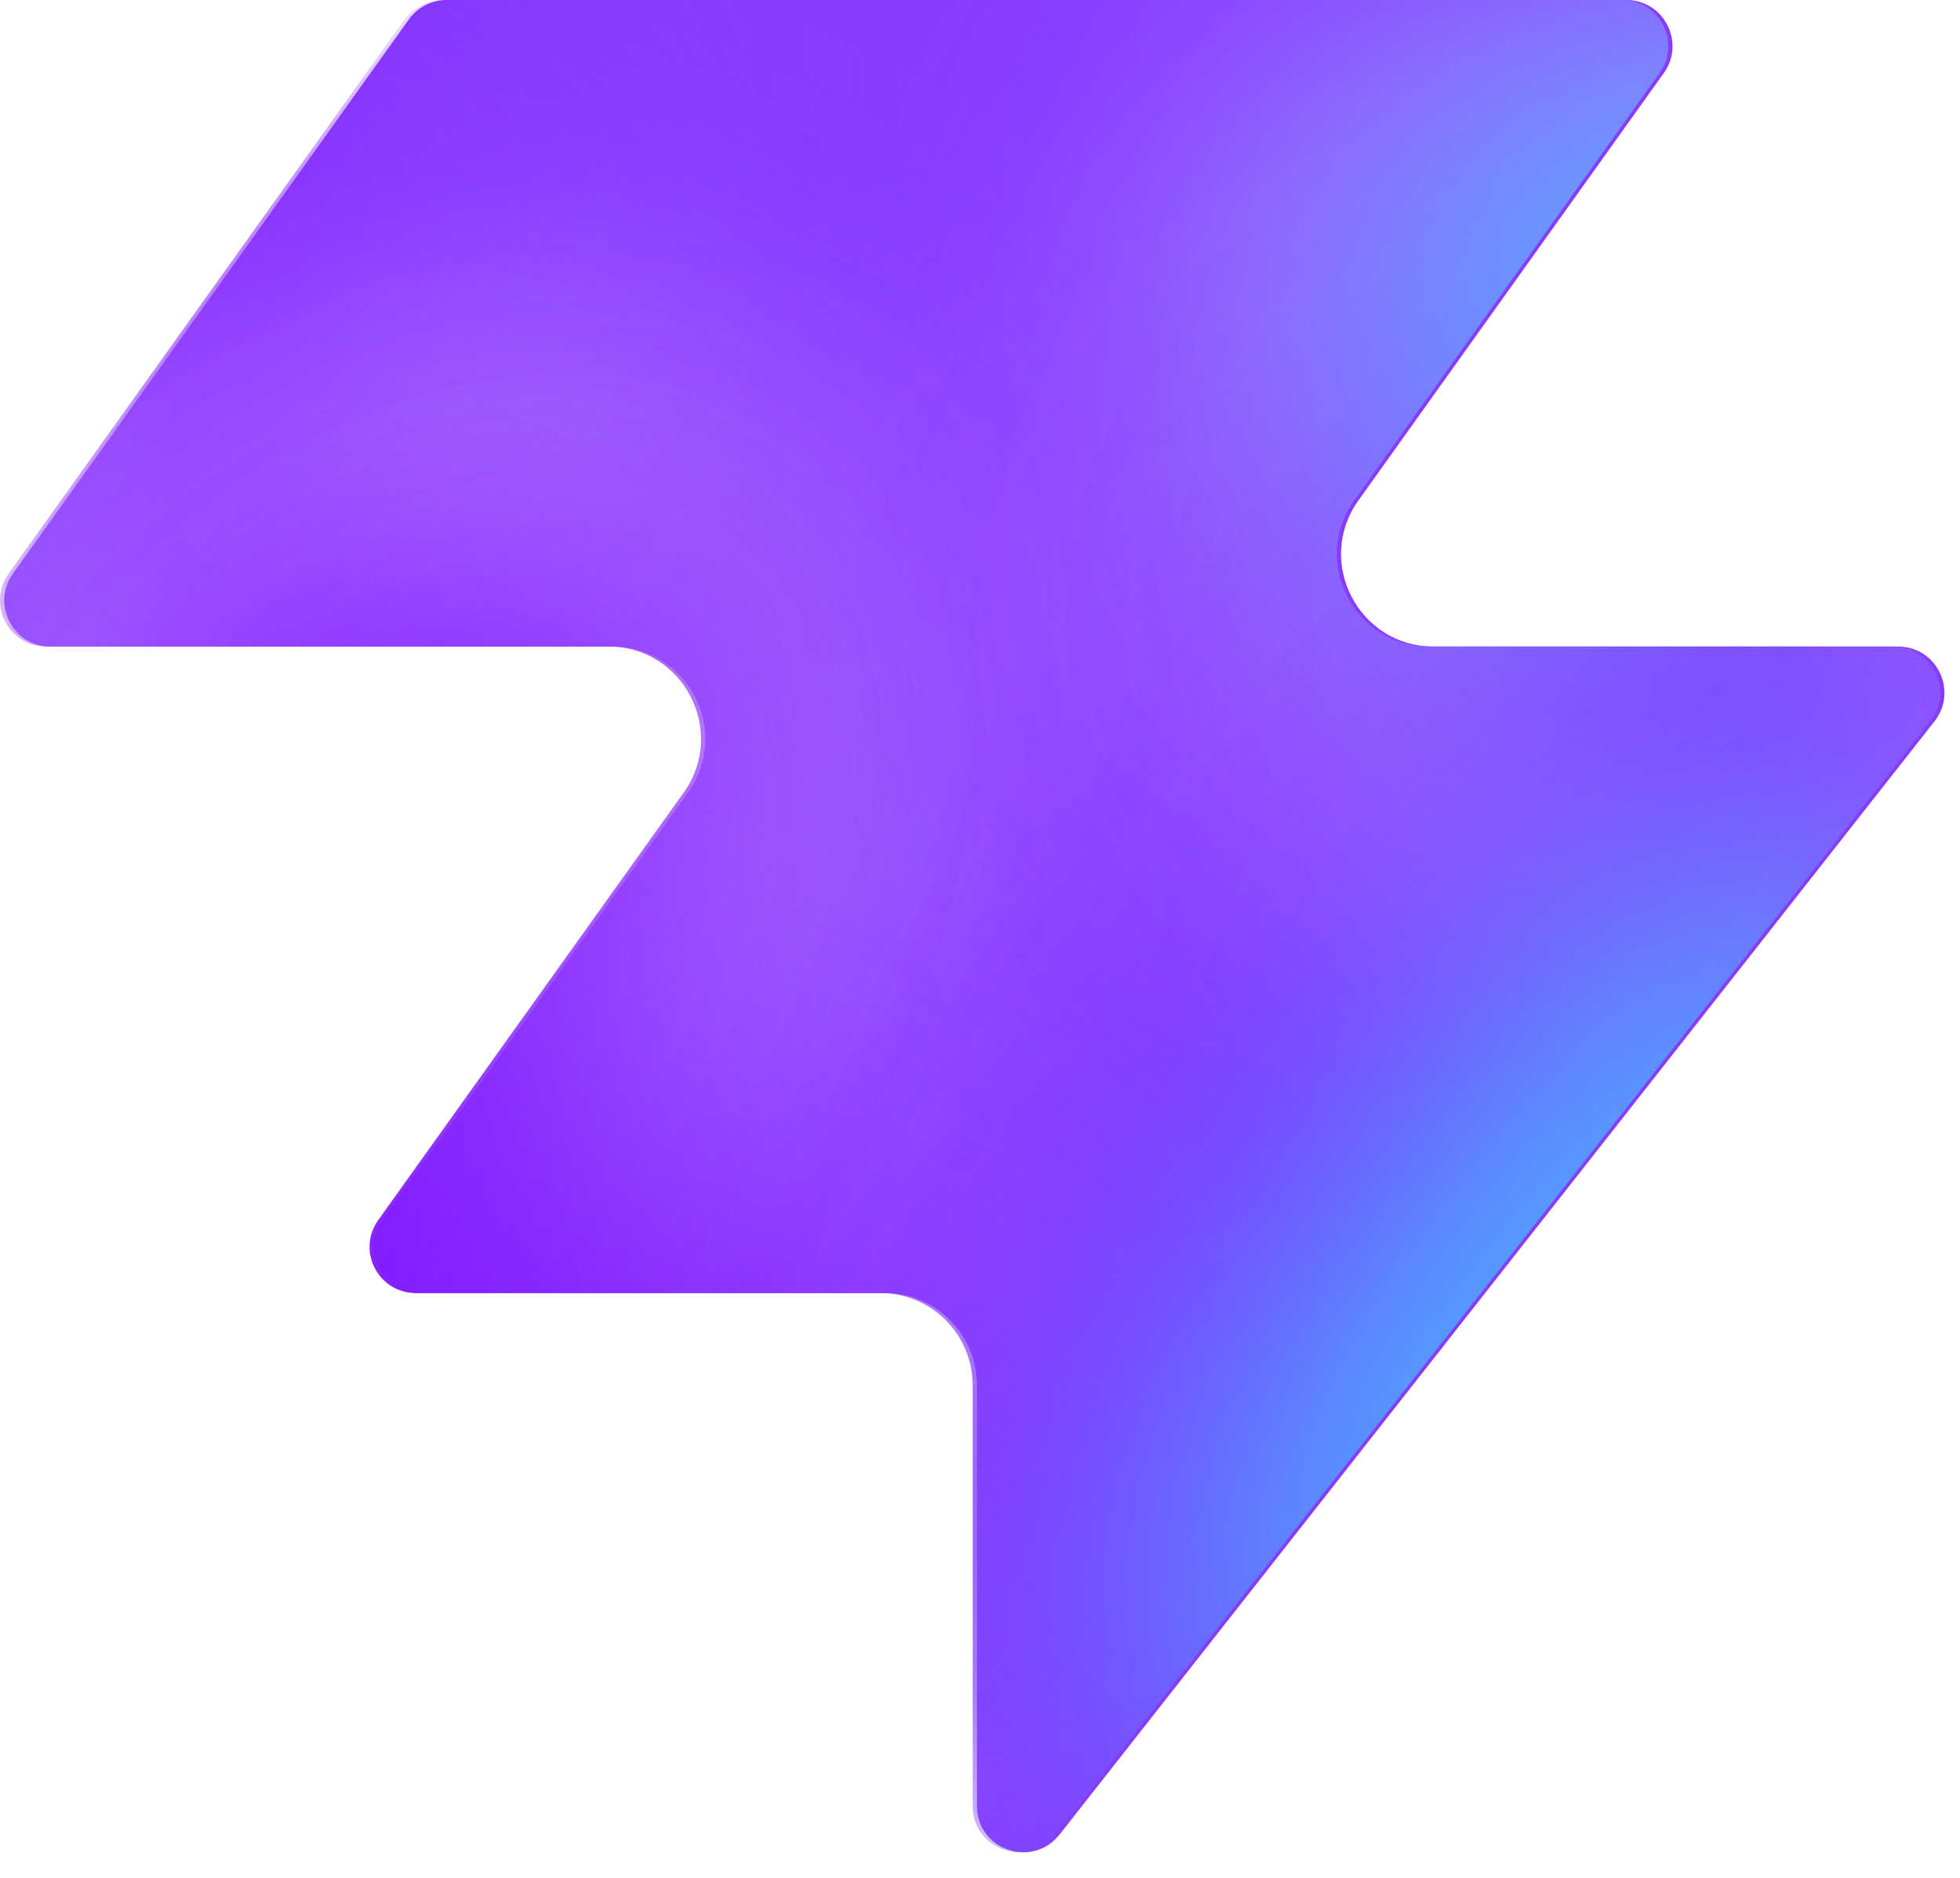
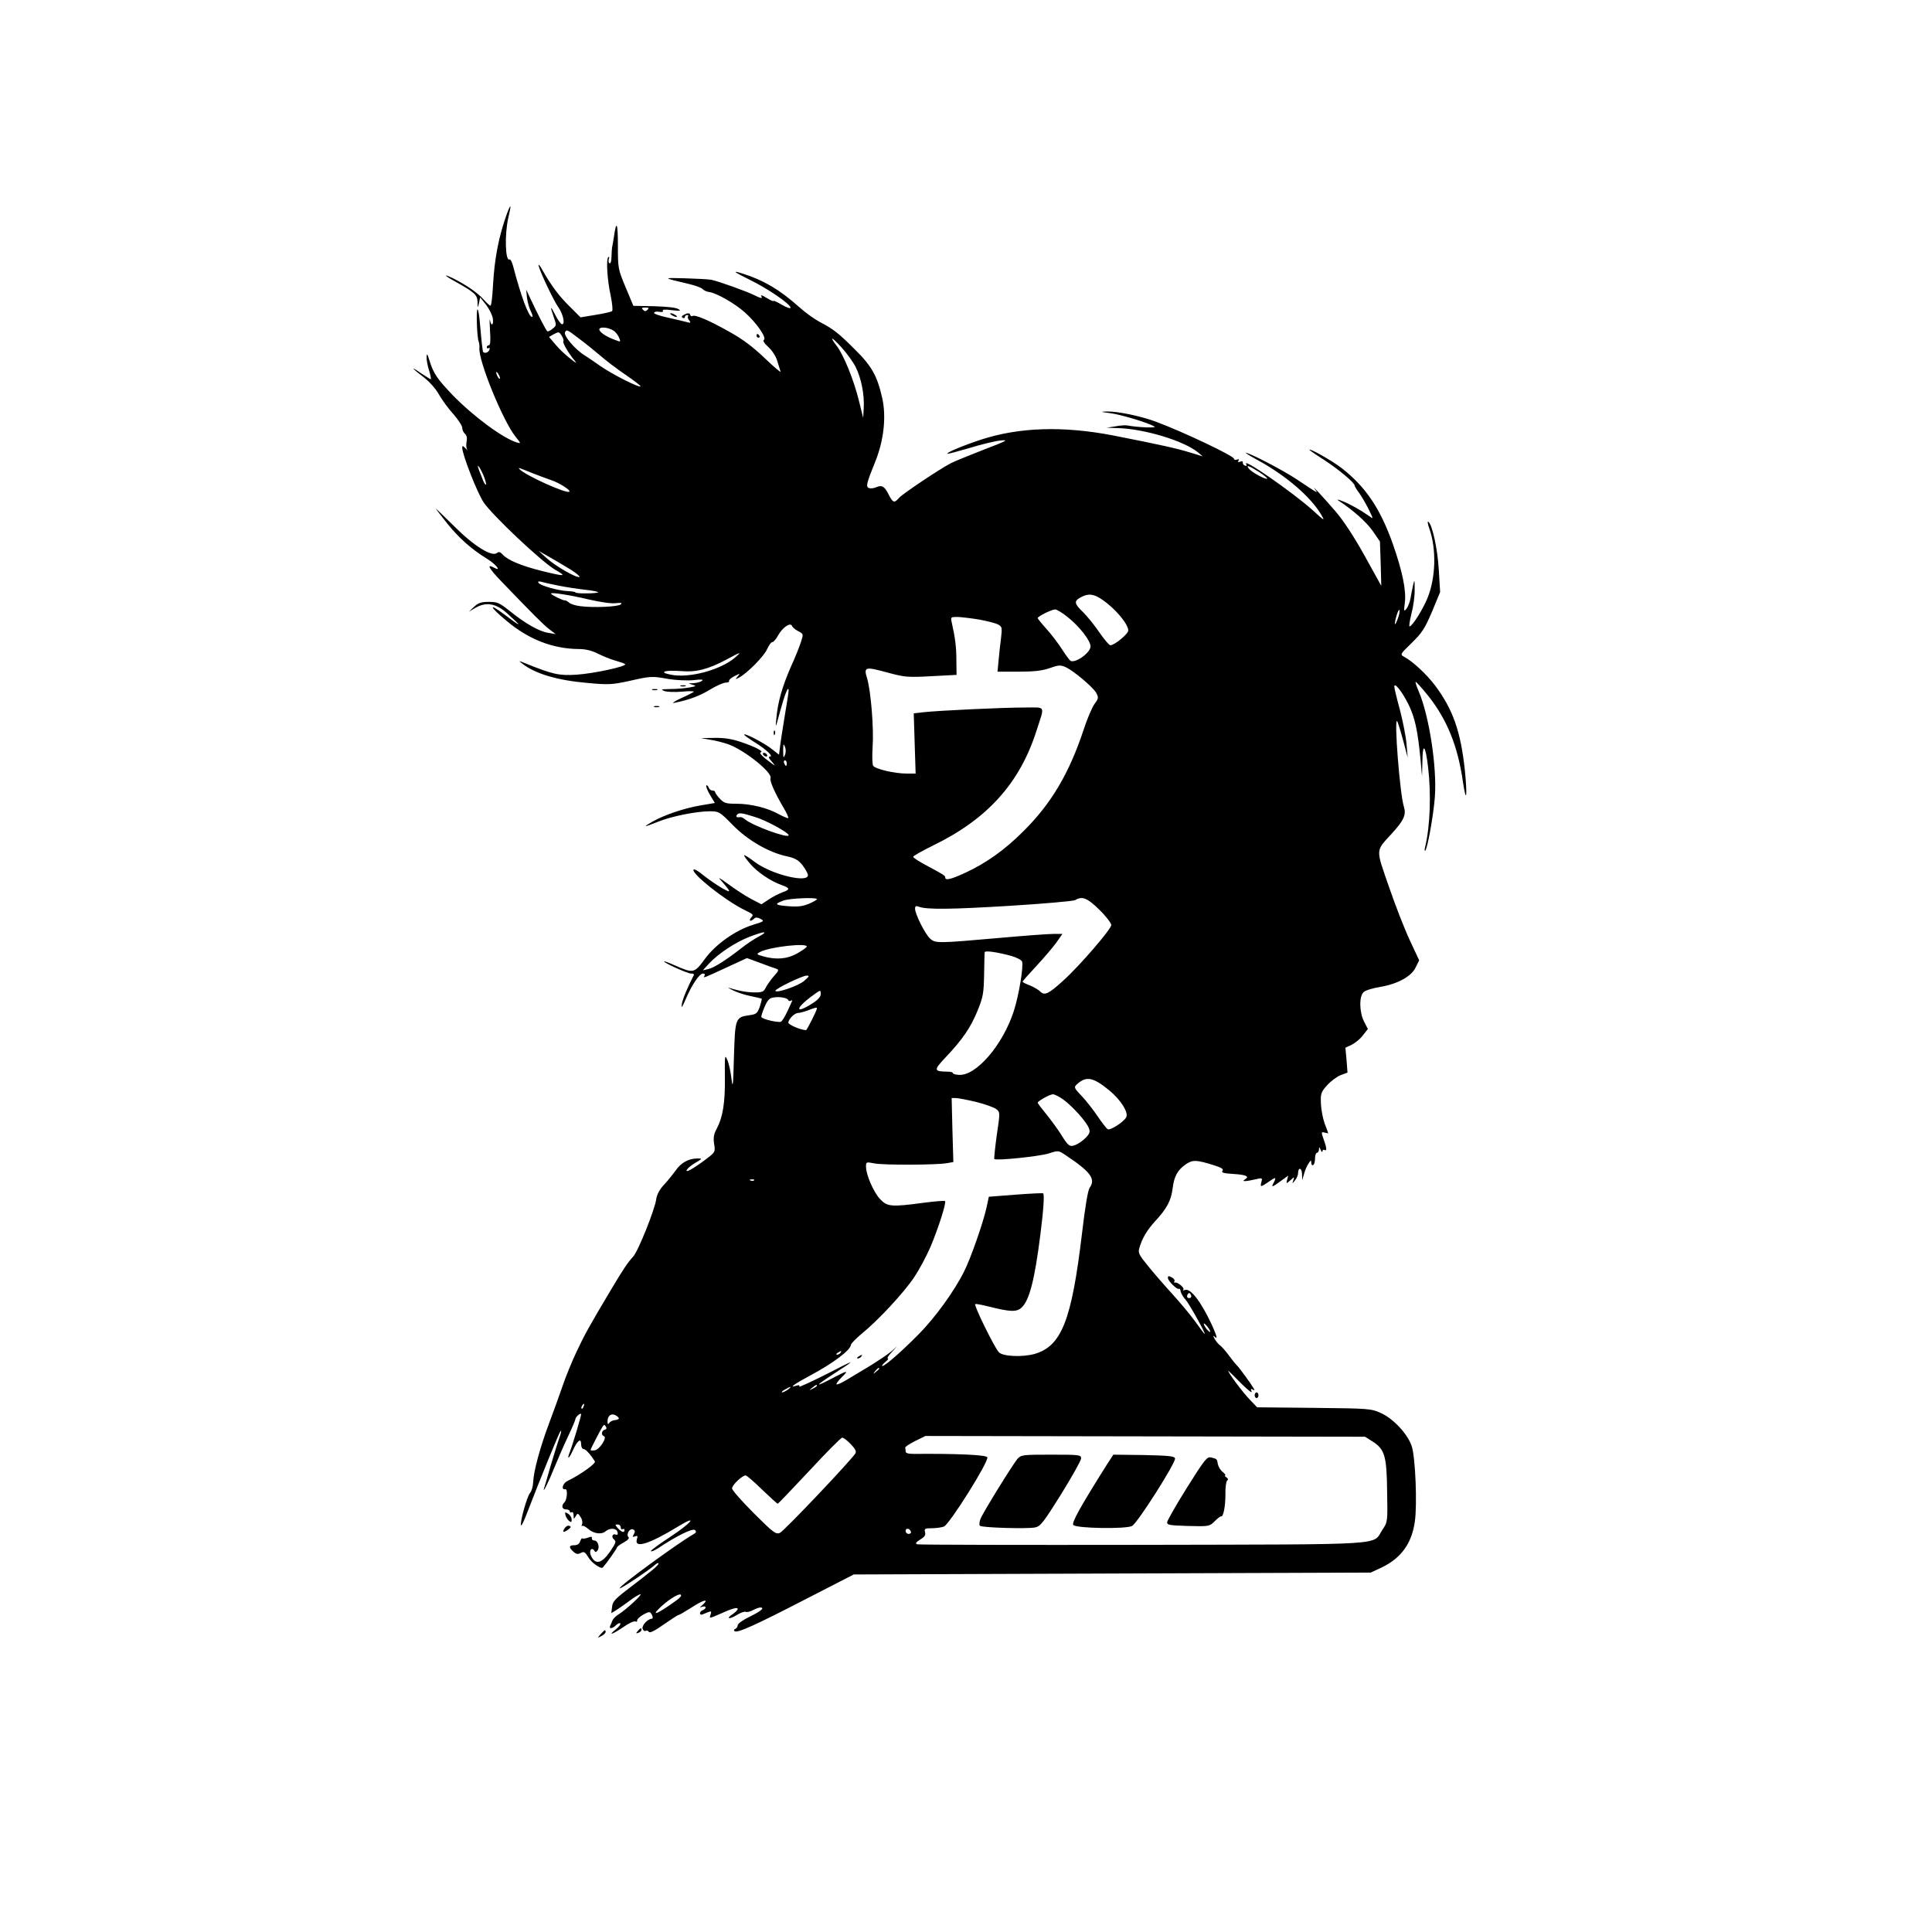
- <svg xmlns="http://www.w3.org/2000/svg" width="48" height="46" fill="none" viewBox="0 0 48 46">
-   <path fill="#863bff" d="M25.946 44.938c-.664.845-2.021.375-2.021-.698V33.937a2.26 2.26 0 0 0-2.262-2.262H10.287c-.92 0-1.456-1.04-.92-1.788l7.48-10.471c1.07-1.497 0-3.578-1.842-3.578H1.237c-.92 0-1.456-1.04-.92-1.788L10.013.474c.214-.297.556-.474.92-.474h28.894c.92 0 1.456 1.04.92 1.788l-7.48 10.471c-1.07 1.498 0 3.579 1.842 3.579h11.377c.943 0 1.473 1.088.89 1.83L25.947 44.94z" style="fill:#863bff;fill:color(display-p3 .525 .23 1);fill-opacity:1" />
-   <mask id="a" width="48" height="46" x="0" y="0" maskUnits="userSpaceOnUse" style="mask-type:alpha">
-     <path fill="#000" d="M25.842 44.938c-.664.844-2.021.375-2.021-.698V33.937a2.26 2.26 0 0 0-2.262-2.262H10.183c-.92 0-1.456-1.04-.92-1.788l7.48-10.471c1.07-1.498 0-3.579-1.842-3.579H1.133c-.92 0-1.456-1.04-.92-1.787L9.91.473c.214-.297.556-.474.92-.474h28.894c.92 0 1.456 1.04.92 1.788l-7.48 10.471c-1.07 1.498 0 3.578 1.842 3.578h11.377c.943 0 1.473 1.088.89 1.832L25.843 44.94z" style="fill:#000;fill-opacity:1" />
-   </mask>
-   <g mask="url(#a)">
-     <g filter="url(#b)">
-       <ellipse cx="5.508" cy="14.704" fill="#ede6ff" rx="5.508" ry="14.704" style="fill:#ede6ff;fill:color(display-p3 .927 .903 1);fill-opacity:1" transform="matrix(.00324 1 1 -.00324 -4.47 31.516)" />
-     </g>
-     <g filter="url(#c)">
-       <ellipse cx="10.399" cy="29.851" fill="#ede6ff" rx="10.399" ry="29.851" style="fill:#ede6ff;fill:color(display-p3 .927 .903 1);fill-opacity:1" transform="matrix(.00324 1 1 -.00324 -39.328 7.883)" />
-     </g>
-     <g filter="url(#d)">
-       <ellipse cx="5.508" cy="30.487" fill="#7e14ff" rx="5.508" ry="30.487" style="fill:#7e14ff;fill:color(display-p3 .492 .077 1);fill-opacity:1" transform="rotate(89.814 -25.913 -14.639)scale(1 -1)" />
-     </g>
-     <g filter="url(#e)">
-       <ellipse cx="5.508" cy="30.599" fill="#7e14ff" rx="5.508" ry="30.599" style="fill:#7e14ff;fill:color(display-p3 .492 .077 1);fill-opacity:1" transform="rotate(89.814 -32.644 -3.334)scale(1 -1)" />
-     </g>
-     <g filter="url(#f)">
-       <ellipse cx="5.508" cy="30.599" fill="#7e14ff" rx="5.508" ry="30.599" style="fill:#7e14ff;fill:color(display-p3 .492 .077 1);fill-opacity:1" transform="matrix(.00324 1 1 -.00324 -34.34 30.47)" />
-     </g>
-     <g filter="url(#g)">
-       <ellipse cx="14.072" cy="22.078" fill="#ede6ff" rx="14.072" ry="22.078" style="fill:#ede6ff;fill:color(display-p3 .927 .903 1);fill-opacity:1" transform="rotate(93.35 24.506 48.493)scale(-1 1)" />
-     </g>
-     <g filter="url(#h)">
-       <ellipse cx="3.47" cy="21.501" fill="#7e14ff" rx="3.47" ry="21.501" style="fill:#7e14ff;fill:color(display-p3 .492 .077 1);fill-opacity:1" transform="rotate(89.009 28.708 47.59)scale(-1 1)" />
-     </g>
-     <g filter="url(#i)">
-       <ellipse cx="3.47" cy="21.501" fill="#7e14ff" rx="3.47" ry="21.501" style="fill:#7e14ff;fill:color(display-p3 .492 .077 1);fill-opacity:1" transform="rotate(89.009 28.708 47.59)scale(-1 1)" />
-     </g>
-     <g filter="url(#j)">
-       <ellipse cx=".387" cy="8.972" fill="#7e14ff" rx="4.407" ry="29.108" style="fill:#7e14ff;fill:color(display-p3 .492 .077 1);fill-opacity:1" transform="rotate(39.51 .387 8.972)" />
-     </g>
-     <g filter="url(#k)">
-       <ellipse cx="47.523" cy="-6.092" fill="#7e14ff" rx="4.407" ry="29.108" style="fill:#7e14ff;fill:color(display-p3 .492 .077 1);fill-opacity:1" transform="rotate(37.892 47.523 -6.092)" />
-     </g>
-     <g filter="url(#l)">
-       <ellipse cx="41.412" cy="6.333" fill="#47bfff" rx="5.971" ry="9.665" style="fill:#47bfff;fill:color(display-p3 .28 .748 1);fill-opacity:1" transform="rotate(37.892 41.412 6.333)" />
-     </g>
-     <g filter="url(#m)">
-       <ellipse cx="-1.879" cy="38.332" fill="#7e14ff" rx="4.407" ry="29.108" style="fill:#7e14ff;fill:color(display-p3 .492 .077 1);fill-opacity:1" transform="rotate(37.892 -1.88 38.332)" />
-     </g>
-     <g filter="url(#n)">
-       <ellipse cx="-1.879" cy="38.332" fill="#7e14ff" rx="4.407" ry="29.108" style="fill:#7e14ff;fill:color(display-p3 .492 .077 1);fill-opacity:1" transform="rotate(37.892 -1.88 38.332)" />
-     </g>
-     <g filter="url(#o)">
-       <ellipse cx="35.651" cy="29.907" fill="#7e14ff" rx="4.407" ry="29.108" style="fill:#7e14ff;fill:color(display-p3 .492 .077 1);fill-opacity:1" transform="rotate(37.892 35.651 29.907)" />
-     </g>
-     <g filter="url(#p)">
-       <ellipse cx="38.418" cy="32.4" fill="#47bfff" rx="5.971" ry="15.297" style="fill:#47bfff;fill:color(display-p3 .28 .748 1);fill-opacity:1" transform="rotate(37.892 38.418 32.4)" />
-     </g>
+ <svg xmlns="http://www.w3.org/2000/svg" version="1.0" width="1024pt" height="1024pt" viewBox="0 0 1024 1024" preserveAspectRatio="xMidYMid meet">
+   <g transform="translate(0,1024) scale(0.1,-0.1)" fill="#000000" stroke="none">
+     <path d="M2687 9108 c-43 -119 -66 -236 -74 -380 -3 -60 -9 -108 -13 -108 -5 0 -21 15 -37 33 -31 34 -83 71 -150 106 -61 31 -67 26 -8 -7 110 -61 125 -74 126 -112 1 -35 1 -35 8 -5 l6 29 31 -39 c17 -22 33 -55 36 -72 5 -37 -8 -46 -15 -10 -3 12 -2 -13 0 -55 4 -54 2 -78 -6 -78 -6 0 -11 -5 -11 -11 0 -5 4 -7 10 -4 6 3 7 -1 4 -9 -7 -18 -33 -22 -35 -6 -1 6 -3 22 -5 38 -2 15 -6 62 -10 105 -3 42 -9 77 -13 77 -8 0 -3 -149 6 -170 3 -8 5 -24 4 -35 -6 -66 124 -385 191 -469 30 -37 30 -38 7 -31 -73 22 -230 138 -340 251 -82 86 -102 115 -123 184 -11 35 -14 39 -15 19 -1 -14 5 -47 13 -72 8 -26 12 -47 9 -47 -2 0 -24 14 -49 30 -61 43 -55 31 10 -18 32 -25 65 -61 83 -94 17 -29 51 -76 77 -104 25 -29 46 -61 46 -72 0 -11 7 -25 15 -32 9 -8 12 -22 8 -41 -3 -16 -2 -35 3 -42 5 -7 1 -4 -8 6 -15 16 -18 16 -18 4 0 -36 79 -238 113 -289 46 -69 310 -318 380 -358 63 -36 54 -37 -72 -6 -108 27 -180 57 -207 87 -13 14 -20 16 -30 8 -27 -22 -122 37 -226 141 -54 53 -98 96 -98 94 0 -1 27 -37 60 -78 61 -76 127 -136 212 -188 47 -29 79 -70 37 -47 -41 22 -30 -1 34 -68 176 -183 225 -232 257 -257 l35 -27 -40 7 c-47 7 -124 51 -205 117 -53 42 -64 47 -109 47 -40 0 -56 -5 -78 -26 l-28 -26 36 21 c56 32 108 23 166 -29 86 -77 80 -78 -19 -3 -82 61 -72 36 15 -36 118 -100 247 -150 385 -151 35 0 68 -8 100 -24 26 -13 67 -30 92 -37 25 -7 49 -15 53 -19 13 -11 -164 -50 -258 -56 -93 -6 -126 2 -270 60 -36 15 -38 15 -20 1 68 -55 187 -91 351 -105 110 -10 128 -9 220 11 116 26 119 26 208 10 37 -6 96 -9 130 -6 44 5 57 4 46 -4 -8 -6 -28 -11 -45 -12 -29 -1 -29 -1 -5 -8 23 -7 21 -8 -17 -15 -23 -4 -68 -8 -100 -8 -48 -1 -54 -2 -33 -10 14 -6 56 -7 94 -4 39 4 67 3 63 -1 -4 -3 -35 -20 -70 -35 -36 -17 -49 -27 -32 -23 76 15 135 37 190 71 33 20 70 36 82 36 13 0 20 4 17 9 -2 4 10 16 28 25 32 16 32 16 18 -1 -14 -17 -14 -17 6 -7 44 23 134 114 150 152 10 21 22 38 28 37 5 -1 19 15 30 35 23 42 66 72 74 50 2 -7 17 -19 32 -27 29 -15 29 -15 15 -58 -7 -23 -31 -83 -54 -133 -45 -104 -68 -183 -76 -269 -6 -59 -5 -58 19 32 25 92 45 143 46 113 0 -8 -9 -66 -20 -130 -10 -63 -22 -136 -25 -162 l-6 -48 -37 29 c-40 32 -141 85 -148 78 -2 -2 22 -20 54 -40 63 -39 104 -77 82 -77 -9 0 -5 -10 11 -27 18 -21 19 -24 4 -13 -55 40 -74 59 -62 63 16 5 -33 30 -111 56 -42 14 -84 21 -134 20 l-73 -1 50 -9 c28 -4 69 -15 93 -23 88 -31 237 -151 226 -180 -6 -14 23 -79 70 -159 16 -26 26 -50 24 -53 -3 -2 -25 7 -49 20 -60 34 -150 56 -226 56 -55 0 -65 3 -88 27 -14 15 -25 31 -25 35 0 5 -6 8 -14 8 -8 0 -17 7 -20 16 -4 9 -9 14 -12 11 -4 -3 5 -26 19 -50 l26 -43 -77 -13 c-87 -15 -190 -50 -254 -86 -54 -31 -47 -31 28 -1 70 29 205 56 276 56 49 0 52 -2 122 -73 79 -81 192 -146 288 -166 41 -9 59 -19 80 -45 14 -18 28 -42 30 -52 8 -48 -192 0 -281 67 -29 22 -55 39 -57 36 -2 -2 12 -22 31 -44 38 -45 110 -94 168 -114 45 -16 46 -24 5 -38 -18 -7 -51 -23 -73 -38 l-39 -26 -56 29 c-30 16 -84 51 -120 78 -45 33 -57 39 -39 20 57 -65 57 -70 4 -40 -27 16 -71 46 -97 67 -26 22 -49 35 -52 30 -13 -20 160 -158 264 -211 57 -28 55 -27 40 -45 -14 -17 0 -21 17 -4 8 8 17 7 34 -1 21 -12 19 -14 -38 -31 -94 -29 -201 -104 -258 -183 -56 -76 -60 -76 -162 -31 -29 13 -53 22 -53 19 0 -8 124 -64 143 -64 10 0 17 -3 15 -7 -37 -73 -59 -126 -64 -154 -4 -26 0 -21 20 24 33 78 73 137 92 137 9 0 12 -5 8 -12 -9 -14 -6 -13 123 47 l102 47 68 -25 c37 -14 76 -28 86 -31 17 -6 16 -10 -13 -42 -17 -20 -36 -47 -42 -60 -10 -20 -18 -24 -57 -24 -42 0 -85 8 -136 24 -11 3 -1 -3 22 -14 23 -11 66 -25 94 -30 29 -6 54 -12 56 -13 2 -2 -3 -21 -10 -43 -13 -35 -18 -40 -56 -45 -73 -10 -75 -16 -81 -222 -4 -153 -6 -171 -13 -115 -4 37 -14 82 -22 100 -13 31 -14 25 -13 -92 2 -133 -11 -212 -43 -272 -16 -29 -19 -48 -14 -81 7 -43 6 -44 -47 -84 -29 -22 -64 -45 -77 -52 -42 -23 -19 11 25 36 36 21 37 23 13 23 -49 0 -89 -22 -118 -64 -16 -22 -45 -58 -64 -78 -22 -24 -36 -51 -39 -75 -8 -55 -95 -274 -122 -303 -30 -33 -56 -72 -117 -175 -116 -194 -141 -240 -182 -327 -25 -52 -60 -138 -77 -189 -18 -52 -50 -141 -72 -199 -47 -126 -80 -250 -82 -305 -1 -22 -8 -48 -16 -57 -17 -18 -57 -164 -48 -173 3 -3 17 28 32 67 66 172 169 424 177 433 6 5 3 -10 -6 -35 -9 -25 -29 -91 -46 -147 -16 -57 -32 -111 -35 -120 -11 -38 26 37 54 108 17 41 48 113 71 162 23 48 41 91 41 96 0 5 7 14 15 21 8 7 15 9 15 4 0 -12 -45 -162 -59 -198 -18 -44 -6 -41 14 4 25 55 45 71 45 36 0 -15 6 -26 13 -26 11 0 38 -30 60 -66 6 -11 -75 -69 -146 -104 -26 -13 -34 -48 -11 -43 14 3 10 -55 -4 -69 -18 -18 -14 -38 8 -38 11 0 20 -5 20 -11 0 -5 4 -7 10 -4 6 3 10 -4 10 -17 1 -21 1 -21 11 -5 10 18 12 18 26 -3 8 -11 12 -28 8 -38 -3 -9 -3 -14 0 -10 4 4 18 -3 32 -15 29 -26 71 -32 93 -13 23 19 57 17 63 -4 3 -12 0 -17 -8 -14 -19 8 -27 -12 -10 -26 12 -10 9 -19 -21 -63 -45 -65 -79 -73 -102 -22 -12 26 4 48 18 26 5 -9 9 -9 17 1 13 17 2 53 -17 53 -8 0 -14 5 -13 12 2 9 -4 10 -21 3 -13 -5 -26 -6 -29 -4 -3 3 -8 -4 -12 -15 -4 -14 -15 -21 -31 -21 -29 0 -31 -11 -5 -34 15 -14 24 -15 39 -7 17 9 23 6 41 -24 17 -29 67 -63 76 -53 19 21 75 100 75 106 0 4 16 16 35 26 23 13 32 23 26 29 -14 14 6 48 24 41 11 -5 12 -11 5 -25 -9 -15 -8 -17 6 -12 13 5 15 2 10 -14 -17 -53 64 -28 221 68 104 63 70 19 -42 -55 -58 -38 -105 -72 -105 -77 0 -5 17 2 38 15 99 66 184 108 196 96 8 -8 6 -14 -9 -22 -85 -49 -399 -278 -390 -286 4 -5 151 93 183 121 12 11 22 16 22 10 0 -10 -30 -35 -174 -145 -57 -44 -70 -59 -72 -86 l-4 -32 28 17 c15 10 47 32 71 50 24 18 49 33 55 33 13 0 -76 -82 -116 -107 -15 -9 -29 -24 -32 -32 -3 -9 -9 -22 -12 -28 -8 -18 12 -16 31 3 9 9 19 13 23 10 3 -4 -7 -18 -23 -31 -45 -36 -22 -30 37 10 28 20 57 34 65 31 7 -3 12 0 10 6 -1 5 13 19 32 30 27 15 36 17 42 6 11 -16 11 -28 2 -28 -21 -1 -53 -37 -47 -53 3 -9 11 -14 16 -11 6 4 13 1 17 -5 5 -8 31 5 79 39 39 27 74 50 78 50 4 0 30 15 58 33 54 35 86 50 86 40 0 -3 -8 -12 -17 -20 -17 -14 -17 -14 0 -9 21 7 23 -10 2 -18 -8 -3 -15 -10 -15 -17 0 -6 6 -9 13 -6 50 21 50 21 43 -1 -7 -21 -7 -21 46 2 70 32 98 39 98 28 0 -5 -12 -17 -26 -27 -39 -25 -20 -30 21 -5 19 12 41 20 48 17 7 -3 24 1 38 9 13 7 30 13 37 14 28 0 8 -18 -53 -48 -36 -17 -65 -38 -65 -46 0 -8 -6 -16 -12 -19 -7 -2 -10 -8 -5 -12 12 -13 102 27 377 169 l255 131 1370 5 1370 5 56 26 c104 49 162 128 178 245 13 90 3 337 -16 397 -20 64 -97 148 -165 178 -51 23 -62 24 -354 27 l-301 3 -40 42 c-36 37 -113 140 -113 151 0 2 29 -26 65 -63 36 -36 62 -57 59 -47 -6 14 -4 17 6 11 9 -6 11 -4 5 6 -15 26 -79 114 -91 124 -6 6 -24 28 -40 50 -16 22 -37 46 -46 53 -10 7 -23 23 -30 35 -10 20 -10 21 5 8 11 -8 3 16 -19 65 -57 123 -113 197 -143 187 -9 -4 -13 -2 -9 2 8 9 -32 42 -45 37 -5 -1 -6 2 -2 7 3 6 -4 15 -15 21 -15 8 -20 8 -20 -3 0 -16 49 -64 58 -58 4 3 9 -4 10 -15 2 -10 14 -30 27 -44 19 -22 107 -180 100 -180 -2 0 -24 29 -49 64 -25 35 -80 101 -122 147 -42 46 -101 114 -130 150 -48 59 -53 69 -45 95 14 50 41 95 85 143 61 66 83 108 91 171 8 66 26 98 70 129 37 25 57 24 152 -6 38 -12 50 -20 42 -29 -7 -9 7 -13 55 -16 69 -4 90 -13 66 -28 -13 -9 -13 -10 0 -10 8 0 32 4 53 9 38 9 39 9 32 -16 -6 -27 -4 -26 48 9 29 21 33 18 16 -14 -13 -23 -5 -21 47 18 l32 23 -6 -22 c-5 -22 -5 -22 17 -3 22 20 22 20 16 0 -7 -19 -6 -19 9 0 9 11 16 28 16 37 0 34 20 31 21 -3 l1 -33 10 34 c5 19 16 44 24 55 12 18 14 19 14 3 0 -10 5 -15 10 -12 6 3 10 19 10 36 0 16 5 29 10 29 6 0 10 8 11 18 0 14 2 14 9 -3 5 -11 9 -14 9 -7 1 7 6 10 11 7 14 -8 12 12 -5 58 -13 37 -12 39 6 34 10 -3 19 -4 19 -4 0 1 -8 25 -19 52 -10 28 -19 76 -20 107 -2 53 1 60 34 97 20 22 53 46 72 53 l35 13 -5 66 -6 66 34 16 c18 9 45 31 59 50 l26 33 -20 39 c-26 51 -27 136 -2 157 9 9 49 21 87 27 93 16 165 55 188 103 l19 38 -50 107 c-28 60 -78 188 -111 285 -70 202 -71 185 15 279 65 71 78 100 65 143 -21 63 -53 471 -36 454 3 -3 17 -47 31 -99 l25 -94 -6 70 c-3 39 -19 120 -35 182 -17 62 -30 117 -30 124 0 25 41 -26 74 -92 35 -70 50 -139 65 -294 l8 -90 2 79 c1 103 16 89 30 -29 17 -142 11 -313 -15 -422 -4 -15 -4 -25 0 -22 12 11 44 190 51 284 12 158 -30 431 -86 562 -11 25 -18 47 -16 49 2 2 32 -31 66 -73 101 -127 158 -268 185 -458 18 -120 24 -77 10 63 -22 205 -63 322 -158 449 -46 61 -119 128 -164 152 -22 12 -22 13 41 74 55 54 69 76 107 165 l43 104 -7 116 c-6 111 -35 244 -56 257 -5 3 -3 -13 6 -37 38 -109 34 -259 -10 -368 -25 -61 -81 -150 -95 -150 -4 0 1 30 10 68 10 37 18 94 17 127 0 53 -1 56 -8 25 -4 -19 -11 -51 -14 -71 -3 -19 -13 -44 -21 -55 -14 -17 -15 -15 -9 32 8 65 -13 166 -64 312 -67 188 -144 302 -271 401 -49 38 -171 107 -171 97 0 -2 36 -27 80 -55 78 -51 160 -120 160 -135 0 -4 11 -22 24 -39 13 -18 35 -56 50 -86 26 -53 26 -54 4 -37 -47 33 -104 65 -143 80 -22 9 -31 10 -21 3 78 -51 145 -111 180 -159 l40 -58 4 -117 3 -118 -88 159 c-56 101 -112 186 -153 234 -72 83 -133 149 -110 118 18 -23 19 -24 -95 52 -73 49 -252 142 -272 142 -4 0 26 -19 67 -41 146 -80 275 -191 331 -284 23 -39 22 -39 -46 23 -107 95 -373 280 -350 242 5 -8 3 -11 -6 -8 -8 3 -13 10 -12 16 2 7 -4 9 -14 5 -11 -4 -14 -3 -9 5 5 8 2 10 -8 6 -9 -3 -16 -1 -16 5 0 14 -264 140 -411 195 -82 31 -205 56 -261 55 -39 -1 -37 -2 18 -9 58 -8 201 -51 233 -71 15 -8 -84 -5 -144 6 -11 2 -40 0 -65 -5 l-45 -7 57 -2 c140 -3 353 -67 428 -129 l25 -21 -65 20 c-71 22 -161 42 -410 91 -265 51 -497 44 -700 -22 -97 -32 -185 -69 -179 -75 2 -2 54 12 116 30 61 19 135 37 164 40 48 5 39 0 -86 -48 -77 -30 -156 -62 -175 -72 -60 -31 -254 -161 -274 -183 -26 -30 -33 -28 -56 17 -22 44 -36 52 -67 38 -12 -5 -29 -7 -37 -4 -18 7 -14 24 33 140 46 114 59 239 37 337 -26 116 -55 169 -143 256 -89 89 -116 110 -189 148 -28 15 -78 51 -110 80 -101 90 -185 140 -295 175 -63 20 -54 12 37 -33 94 -46 214 -128 214 -147 0 -6 -20 1 -45 15 -25 15 -45 24 -45 21 0 -4 -17 4 -37 16 -20 13 -33 17 -29 11 10 -16 1 -15 -35 3 -37 19 -195 76 -229 82 -14 3 -77 6 -140 8 -121 3 -122 4 25 -31 33 -8 65 -20 70 -27 6 -6 21 -14 35 -15 39 -6 131 -58 187 -107 61 -54 118 -135 102 -146 -7 -4 1 -18 23 -38 20 -18 40 -49 47 -72 7 -23 15 -48 18 -58 4 -9 -34 23 -83 70 -64 61 -118 102 -191 142 -105 59 -179 91 -193 82 -5 -3 -10 0 -12 7 -3 9 -11 10 -28 2 -16 -7 -20 -13 -12 -18 7 -4 12 -2 12 3 0 6 5 11 12 11 6 0 8 -3 5 -7 -4 -3 -1 -13 6 -21 10 -13 8 -15 -13 -9 -14 4 -60 14 -102 24 -42 9 -75 20 -71 26 3 5 16 7 29 4 14 -2 21 0 17 6 -4 6 13 8 48 3 45 -5 51 -4 34 6 -12 8 -63 13 -129 15 l-109 2 -41 98 c-40 96 -41 100 -41 220 0 123 -8 140 -21 48 -4 -27 -9 -53 -10 -57 -1 -5 -2 -26 -3 -49 0 -23 -5 -38 -11 -34 -5 3 -6 13 -3 23 4 10 2 13 -3 9 -12 -12 -6 -120 13 -205 8 -41 12 -77 7 -81 -5 -4 -44 -13 -88 -20 l-79 -13 -54 54 c-58 56 -99 111 -146 193 -15 28 -25 39 -22 25 11 -39 81 -187 106 -221 25 -36 36 -93 16 -87 -6 3 -22 24 -34 49 -26 52 -29 48 -8 -12 15 -42 15 -45 -6 -61 -11 -10 -24 -16 -28 -14 -7 5 -48 84 -91 176 l-21 45 4 -42 c3 -23 12 -56 20 -72 9 -17 12 -31 7 -31 -18 0 -59 111 -100 268 -6 23 -15 40 -19 37 -23 -14 -27 132 -7 220 17 72 15 81 -7 23z m745 -510 c-9 -9 -15 -9 -24 0 -9 9 -7 12 12 12 19 0 21 -3 12 -12z m-172 -117 c17 -16 33 -51 24 -51 -2 0 -21 7 -41 15 -48 20 -77 46 -63 55 16 10 62 -1 80 -19z m-188 -38 c35 -26 84 -66 111 -89 26 -23 85 -68 132 -100 47 -32 83 -60 80 -62 -8 -8 -152 65 -216 110 -34 24 -69 48 -78 53 -53 32 -117 108 -106 125 9 14 9 15 77 -37z m-94 16 c7 -12 11 -23 8 -27 -7 -6 28 -66 58 -101 16 -19 11 -18 -21 8 -24 18 -59 51 -78 74 l-35 41 22 13 c30 16 31 16 46 -8z m1557 -164 c30 -60 47 -146 43 -218 l-3 -52 -23 93 c-27 109 -80 239 -116 287 -43 56 -29 52 24 -6 27 -30 61 -76 75 -104z m-1885 -60 c0 -5 -5 -3 -10 5 -5 8 -10 20 -10 25 0 6 5 3 10 -5 5 -8 10 -19 10 -25z m-89 -511 c11 -26 17 -49 15 -52 -3 -3 -10 7 -16 22 -5 14 -14 37 -20 51 -17 45 0 26 21 -21z m4111 15 c27 -17 47 -34 44 -36 -6 -7 -80 33 -95 51 -21 25 -3 19 51 -15z m-3847 -8 c28 -11 71 -27 97 -36 44 -15 103 -53 96 -61 -14 -13 -232 86 -263 118 -11 12 -12 12 70 -21z m203 -512 c29 -19 48 -35 43 -37 -17 -6 -129 59 -174 100 l-42 38 60 -34 c33 -19 84 -49 113 -67z m-68 -83 c41 -8 105 -18 143 -22 37 -4 67 -10 67 -13 0 -3 -27 -6 -60 -6 -33 -1 -60 2 -60 5 0 3 -18 6 -40 7 -50 2 -147 29 -156 44 -4 7 0 9 12 6 11 -3 53 -13 94 -21z m159 -73 c60 -14 121 -23 144 -20 28 3 36 2 28 -6 -13 -13 -143 -19 -214 -10 -27 3 -55 12 -62 20 -8 7 -18 12 -22 11 -8 -2 -73 30 -73 36 0 8 103 -8 199 -31z m2724 -2 c70 -48 137 -129 137 -163 0 -18 -73 -78 -95 -78 -6 0 -32 30 -58 68 -25 37 -64 85 -86 107 -48 46 -50 59 -13 79 40 22 69 19 115 -13z m-185 -91 c62 -49 122 -125 122 -156 0 -34 -82 -92 -107 -76 -5 4 -26 32 -45 62 -19 30 -56 78 -81 106 -26 29 -47 55 -47 58 0 9 73 45 92 46 9 0 39 -18 66 -40z m1752 -5 c-7 -20 -14 -35 -16 -33 -2 2 1 21 7 42 6 21 13 36 16 33 3 -3 0 -22 -7 -42z m-2219 -9 c42 -8 87 -19 99 -26 21 -11 22 -17 16 -69 -4 -31 -10 -84 -13 -118 l-6 -63 112 0 c83 0 125 5 165 19 45 16 57 17 82 6 42 -18 146 -106 164 -137 13 -25 13 -29 -8 -58 -13 -17 -39 -78 -58 -136 -77 -233 -172 -393 -319 -539 -100 -100 -197 -169 -309 -221 -76 -35 -106 -42 -106 -25 0 10 -6 14 -109 69 -33 18 -61 36 -61 41 0 4 47 31 104 59 289 140 460 330 549 607 45 141 54 125 -65 125 -113 0 -453 -16 -534 -25 l-51 -6 5 -160 5 -159 -49 0 c-63 0 -164 24 -176 41 -5 8 -6 52 -3 99 7 100 -9 296 -29 364 -19 62 -12 64 109 31 90 -24 105 -26 231 -19 l134 7 -1 76 c0 71 -6 119 -24 199 -7 32 -7 32 31 32 22 -1 73 -7 115 -14z m-1296 -202 c-77 -65 -242 -110 -339 -90 -69 13 -33 26 55 19 78 -7 144 10 239 61 78 42 84 44 45 10z m265 -516 c-7 -19 -9 -15 -9 22 0 37 2 41 9 23 6 -14 6 -32 0 -45z m10 -43 c0 -8 -2 -15 -4 -15 -2 0 -6 7 -10 15 -3 8 -1 15 4 15 6 0 10 -7 10 -15z m-169 -285 c58 -17 179 -83 179 -97 0 -19 -190 50 -231 84 -9 8 -20 13 -25 12 -18 -3 -25 1 -19 11 9 14 24 13 96 -10z m329 -436 c0 -3 -19 -14 -42 -24 -34 -14 -58 -17 -111 -13 -71 6 -75 11 -24 30 32 12 177 18 177 7z m1497 -56 c35 -34 63 -71 63 -81 0 -21 -165 -213 -253 -293 -79 -72 -100 -82 -123 -60 -9 10 -34 24 -55 33 -22 8 -39 17 -39 20 0 3 33 40 73 83 39 42 87 98 105 123 l33 47 -50 0 c-27 0 -159 -10 -293 -22 -317 -28 -331 -28 -358 -3 -26 23 -80 130 -80 159 0 13 5 16 18 11 39 -17 174 -15 485 4 180 11 335 25 345 30 38 23 65 12 129 -51z m-1807 -143 c-25 -13 -65 -40 -90 -60 -82 -64 -145 -104 -175 -111 l-30 -7 35 38 c49 52 140 112 213 140 80 31 105 31 47 0z m255 -54 c-3 -5 -26 -21 -51 -35 -51 -29 -111 -34 -178 -15 -36 10 -38 12 -20 22 50 29 265 52 249 28z m1083 -47 c29 -8 56 -22 59 -30 9 -25 -17 -181 -44 -264 -58 -179 -200 -344 -291 -337 -18 1 -32 5 -32 10 0 4 -12 7 -27 7 -75 1 -76 7 -10 77 89 94 132 157 169 248 29 72 32 91 34 190 1 61 2 114 3 118 1 10 65 1 139 -19z m-1096 -133 c-31 -27 -152 -68 -152 -52 0 11 143 80 165 80 17 0 15 -4 -13 -28z m88 -71 c0 -13 -16 -31 -47 -50 -90 -57 -89 -25 1 41 46 34 46 34 46 9z m-172 -31 c2 -5 8 -6 14 -3 6 4 9 3 6 -2 -2 -5 -13 -30 -25 -55 -12 -26 -27 -50 -33 -54 -12 -7 -97 12 -104 24 -3 4 5 27 16 53 15 36 26 48 47 51 33 6 75 -2 79 -14z m152 -43 c0 -11 -53 -116 -58 -116 -30 1 -96 30 -94 41 5 22 34 49 51 50 9 0 32 6 51 13 39 15 50 18 50 12z m1549 -435 c60 -49 104 -117 90 -143 -13 -25 -85 -71 -98 -63 -6 3 -30 34 -53 68 -23 34 -61 83 -85 108 -41 43 -42 47 -25 62 49 45 86 38 171 -32z m-243 -49 c48 -35 123 -118 135 -151 8 -20 5 -29 -17 -52 -15 -15 -39 -32 -55 -38 -31 -11 -36 -7 -81 65 -15 23 -47 67 -72 98 -25 31 -46 58 -46 61 0 9 64 45 81 45 9 0 34 -13 55 -28z m-460 -13 c47 -12 94 -29 105 -38 20 -16 20 -17 2 -138 -9 -67 -15 -124 -13 -126 11 -10 238 14 287 29 52 17 53 17 90 -8 134 -89 162 -127 128 -174 -9 -13 -24 -103 -40 -240 -55 -462 -108 -598 -251 -640 -64 -18 -169 -14 -190 9 -23 24 -135 252 -125 255 5 2 35 -4 68 -12 118 -30 152 -31 178 -6 41 38 69 147 99 385 17 133 22 212 15 220 -3 2 -69 -1 -147 -7 l-141 -11 -12 -56 c-16 -76 -84 -271 -119 -340 -53 -106 -154 -245 -240 -332 -92 -93 -179 -169 -193 -169 -5 0 1 9 14 20 13 10 20 19 15 20 -6 0 3 15 20 33 l29 32 -30 -27 c-16 -14 -68 -49 -115 -78 -47 -28 -92 -55 -100 -60 -40 -25 -72 -41 -76 -37 -3 3 9 19 26 36 39 38 34 39 -33 4 -113 -60 -115 -54 -4 18 121 78 117 78 -46 -6 -82 -41 -145 -70 -141 -64 4 8 -1 9 -17 4 -39 -12 -11 8 76 55 122 65 214 135 215 162 1 7 26 33 56 58 87 70 226 220 279 300 27 40 66 113 87 162 40 94 85 234 77 242 -3 3 -54 -1 -114 -9 -172 -23 -192 -21 -231 20 -34 37 -74 128 -74 172 0 25 1 25 43 17 45 -10 330 -9 386 1 l34 6 -5 170 -4 169 23 0 c13 0 62 -10 109 -21z m-1179 -415 c-3 -3 -12 -4 -19 -1 -8 3 -5 6 6 6 11 1 17 -2 13 -5z m2312 -623 c-15 -5 -22 6 -14 19 6 9 10 9 16 -1 5 -8 4 -15 -2 -18z m105 -180 c-5 -5 -33 30 -34 43 0 4 9 -2 19 -15 11 -13 17 -26 15 -28z m-1959 -111 c-3 -5 -12 -10 -18 -10 -7 0 -6 4 3 10 19 12 23 12 15 0z m205 -84 c0 -2 -8 -10 -17 -17 -16 -13 -17 -12 -4 4 13 16 21 21 21 13z m-330 -91 c0 -2 -10 -9 -22 -15 -22 -11 -22 -10 -4 4 21 17 26 19 26 11z m-154 -20 c-11 -8 -25 -15 -30 -15 -6 1 0 7 14 15 32 19 40 18 16 0z m-1083 -90 c-3 -9 -8 -14 -10 -11 -3 3 -2 9 2 15 9 16 15 13 8 -4z m187 -63 c0 -4 -10 -8 -22 -9 -11 -1 -25 -8 -29 -15 -6 -9 -9 -7 -9 8 0 30 19 45 42 33 10 -5 18 -13 18 -17z m-75 -60 c-17 -4 -20 -29 -4 -34 19 -6 -24 -73 -49 -75 -12 -2 -22 -1 -22 2 0 4 50 102 64 124 7 11 10 11 17 0 6 -9 3 -15 -6 -17z m4068 -61 c66 -41 77 -77 79 -264 3 -163 3 -164 -25 -205 -55 -84 55 -77 -1272 -80 -649 -1 -1186 0 -1194 3 -11 4 -6 11 16 25 24 14 30 24 26 39 -5 19 -1 21 35 21 22 0 52 4 65 9 29 11 239 345 230 367 -5 13 -162 20 -390 18 -29 0 -43 4 -43 13 0 7 -1 16 -2 20 -2 4 22 20 52 35 l55 27 1165 -2 1165 -2 38 -24z m-2764 -15 c23 -24 31 -38 25 -49 -21 -35 -379 -413 -401 -422 -21 -8 -34 1 -138 105 -63 63 -115 122 -115 131 0 18 54 69 72 69 6 0 45 -34 87 -75 43 -41 80 -75 83 -75 3 0 78 79 168 175 89 96 167 175 174 175 7 0 27 -15 45 -34z m-1219 -442 c0 -8 5 -12 10 -9 6 3 10 1 10 -4 0 -17 -15 -13 -35 9 -16 18 -16 20 -2 20 10 0 17 -7 17 -16z m1538 -22 c2 -7 -3 -12 -12 -12 -9 0 -16 7 -16 16 0 17 22 14 28 -4z m-1218 -339 c0 -5 -11 -15 -23 -24 -100 -73 -143 -91 -86 -37 52 48 110 81 109 61z" />
+     <path d="M4550 3050 c-9 -6 -10 -10 -3 -10 6 0 15 5 18 10 8 12 4 12 -15 0z" />
+     <path d="M5393 2508 c-26 -31 -184 -286 -197 -320 -5 -15 -7 -31 -2 -35 10 -10 247 -17 291 -9 30 6 43 23 139 176 58 94 106 179 106 190 0 19 -7 20 -158 20 -152 0 -159 -1 -179 -22z" />
+     <path d="M5867 2478 c-141 -224 -189 -310 -178 -321 18 -18 279 -22 311 -5 29 15 232 335 228 358 -3 12 -31 15 -165 18 l-162 2 -34 -52z" />
+     <path d="M6291 2355 c-57 -91 -104 -174 -105 -183 -1 -15 13 -17 112 -20 111 -3 113 -2 140 25 15 15 30 27 34 26 12 -4 23 52 23 117 -1 36 4 68 9 73 7 4 6 10 -4 17 -8 5 -11 10 -6 10 4 0 -1 8 -13 18 -12 9 -23 28 -26 41 -5 29 -4 28 -35 36 -23 5 -32 -6 -129 -160z" />
+     <path d="M3560 8570 c8 -5 20 -10 25 -10 6 0 3 5 -5 10 -8 5 -19 10 -25 10 -5 0 -3 -5 5 -10z" />
+     <path d="M4010 8460 c0 -5 5 -10 11 -10 5 0 7 5 4 10 -3 6 -8 10 -11 10 -2 0 -4 -4 -4 -10z" />
+     <path d="M3608 6603 c6 -2 18 -2 25 0 6 3 1 5 -13 5 -14 0 -19 -2 -12 -5z" />
+     <path d="M3458 6583 c6 -2 18 -2 25 0 6 3 1 5 -13 5 -14 0 -19 -2 -12 -5z" />
+     <path d="M3468 6493 c6 -2 18 -2 25 0 6 3 1 5 -13 5 -14 0 -19 -2 -12 -5z" />
+     <path d="M4101 6354 c0 -11 3 -14 6 -6 3 7 2 16 -1 19 -3 4 -6 -2 -5 -13z" />
+     <path d="M4045 6240 c3 -5 11 -10 16 -10 6 0 7 5 4 10 -3 6 -11 10 -16 10 -6 0 -7 -4 -4 -10z" />
+     <path d="M6650 2845 c0 -8 5 -15 10 -15 6 0 10 7 10 15 0 8 -4 15 -10 15 -5 0 -10 -7 -10 -15z" />
+     <path d="M2997 2210 c3 -11 11 -25 19 -31 11 -9 14 -8 14 7 0 11 -9 25 -19 31 -16 10 -18 9 -14 -7z" />
+     <path d="M2992 2139 c-14 -22 -5 -24 21 -5 14 11 15 15 4 19 -7 3 -19 -4 -25 -14z" />
+     <path d="M3380 1595 c-11 -13 -10 -14 4 -9 9 3 16 10 16 15 0 13 -6 11 -20 -6z" />
+     <path d="M3184 1579 c-19 -22 -19 -22 4 -10 12 6 22 16 22 21 0 15 -5 12 -26 -11z" />
  </g>
-   <defs>
-     <filter id="b" width="60.045" height="41.654" x="-19.77" y="16.149" color-interpolation-filters="sRGB" filterUnits="userSpaceOnUse">
-       <feFlood flood-opacity="0" result="BackgroundImageFix" />
-       <feBlend in="SourceGraphic" in2="BackgroundImageFix" result="shape" />
-       <feGaussianBlur result="effect1_foregroundBlur_2002_17158" stdDeviation="7.659" />
-     </filter>
-     <filter id="c" width="90.34" height="51.437" x="-54.613" y="-7.533" color-interpolation-filters="sRGB" filterUnits="userSpaceOnUse">
-       <feFlood flood-opacity="0" result="BackgroundImageFix" />
-       <feBlend in="SourceGraphic" in2="BackgroundImageFix" result="shape" />
-       <feGaussianBlur result="effect1_foregroundBlur_2002_17158" stdDeviation="7.659" />
-     </filter>
-     <filter id="d" width="79.355" height="29.4" x="-49.64" y="2.03" color-interpolation-filters="sRGB" filterUnits="userSpaceOnUse">
-       <feFlood flood-opacity="0" result="BackgroundImageFix" />
-       <feBlend in="SourceGraphic" in2="BackgroundImageFix" result="shape" />
-       <feGaussianBlur result="effect1_foregroundBlur_2002_17158" stdDeviation="4.596" />
-     </filter>
-     <filter id="e" width="79.579" height="29.4" x="-45.045" y="20.029" color-interpolation-filters="sRGB" filterUnits="userSpaceOnUse">
-       <feFlood flood-opacity="0" result="BackgroundImageFix" />
-       <feBlend in="SourceGraphic" in2="BackgroundImageFix" result="shape" />
-       <feGaussianBlur result="effect1_foregroundBlur_2002_17158" stdDeviation="4.596" />
-     </filter>
-     <filter id="f" width="79.579" height="29.4" x="-43.513" y="21.178" color-interpolation-filters="sRGB" filterUnits="userSpaceOnUse">
-       <feFlood flood-opacity="0" result="BackgroundImageFix" />
-       <feBlend in="SourceGraphic" in2="BackgroundImageFix" result="shape" />
-       <feGaussianBlur result="effect1_foregroundBlur_2002_17158" stdDeviation="4.596" />
-     </filter>
-     <filter id="g" width="74.749" height="58.852" x="15.756" y="-17.901" color-interpolation-filters="sRGB" filterUnits="userSpaceOnUse">
-       <feFlood flood-opacity="0" result="BackgroundImageFix" />
-       <feBlend in="SourceGraphic" in2="BackgroundImageFix" result="shape" />
-       <feGaussianBlur result="effect1_foregroundBlur_2002_17158" stdDeviation="7.659" />
-     </filter>
-     <filter id="h" width="61.377" height="25.362" x="23.548" y="2.284" color-interpolation-filters="sRGB" filterUnits="userSpaceOnUse">
-       <feFlood flood-opacity="0" result="BackgroundImageFix" />
-       <feBlend in="SourceGraphic" in2="BackgroundImageFix" result="shape" />
-       <feGaussianBlur result="effect1_foregroundBlur_2002_17158" stdDeviation="4.596" />
-     </filter>
-     <filter id="i" width="61.377" height="25.362" x="23.548" y="2.284" color-interpolation-filters="sRGB" filterUnits="userSpaceOnUse">
-       <feFlood flood-opacity="0" result="BackgroundImageFix" />
-       <feBlend in="SourceGraphic" in2="BackgroundImageFix" result="shape" />
-       <feGaussianBlur result="effect1_foregroundBlur_2002_17158" stdDeviation="4.596" />
-     </filter>
-     <filter id="j" width="56.045" height="63.649" x="-27.636" y="-22.853" color-interpolation-filters="sRGB" filterUnits="userSpaceOnUse">
-       <feFlood flood-opacity="0" result="BackgroundImageFix" />
-       <feBlend in="SourceGraphic" in2="BackgroundImageFix" result="shape" />
-       <feGaussianBlur result="effect1_foregroundBlur_2002_17158" stdDeviation="4.596" />
-     </filter>
-     <filter id="k" width="54.814" height="64.646" x="20.116" y="-38.415" color-interpolation-filters="sRGB" filterUnits="userSpaceOnUse">
-       <feFlood flood-opacity="0" result="BackgroundImageFix" />
-       <feBlend in="SourceGraphic" in2="BackgroundImageFix" result="shape" />
-       <feGaussianBlur result="effect1_foregroundBlur_2002_17158" stdDeviation="4.596" />
-     </filter>
-     <filter id="l" width="33.541" height="35.313" x="24.641" y="-11.323" color-interpolation-filters="sRGB" filterUnits="userSpaceOnUse">
-       <feFlood flood-opacity="0" result="BackgroundImageFix" />
-       <feBlend in="SourceGraphic" in2="BackgroundImageFix" result="shape" />
-       <feGaussianBlur result="effect1_foregroundBlur_2002_17158" stdDeviation="4.596" />
-     </filter>
-     <filter id="m" width="54.814" height="64.646" x="-29.286" y="6.009" color-interpolation-filters="sRGB" filterUnits="userSpaceOnUse">
-       <feFlood flood-opacity="0" result="BackgroundImageFix" />
-       <feBlend in="SourceGraphic" in2="BackgroundImageFix" result="shape" />
-       <feGaussianBlur result="effect1_foregroundBlur_2002_17158" stdDeviation="4.596" />
-     </filter>
-     <filter id="n" width="54.814" height="64.646" x="-29.286" y="6.009" color-interpolation-filters="sRGB" filterUnits="userSpaceOnUse">
-       <feFlood flood-opacity="0" result="BackgroundImageFix" />
-       <feBlend in="SourceGraphic" in2="BackgroundImageFix" result="shape" />
-       <feGaussianBlur result="effect1_foregroundBlur_2002_17158" stdDeviation="4.596" />
-     </filter>
-     <filter id="o" width="54.814" height="64.646" x="8.244" y="-2.416" color-interpolation-filters="sRGB" filterUnits="userSpaceOnUse">
-       <feFlood flood-opacity="0" result="BackgroundImageFix" />
-       <feBlend in="SourceGraphic" in2="BackgroundImageFix" result="shape" />
-       <feGaussianBlur result="effect1_foregroundBlur_2002_17158" stdDeviation="4.596" />
-     </filter>
-     <filter id="p" width="39.409" height="43.623" x="18.713" y="10.588" color-interpolation-filters="sRGB" filterUnits="userSpaceOnUse">
-       <feFlood flood-opacity="0" result="BackgroundImageFix" />
-       <feBlend in="SourceGraphic" in2="BackgroundImageFix" result="shape" />
-       <feGaussianBlur result="effect1_foregroundBlur_2002_17158" stdDeviation="4.596" />
-     </filter>
-   </defs>
</svg>
